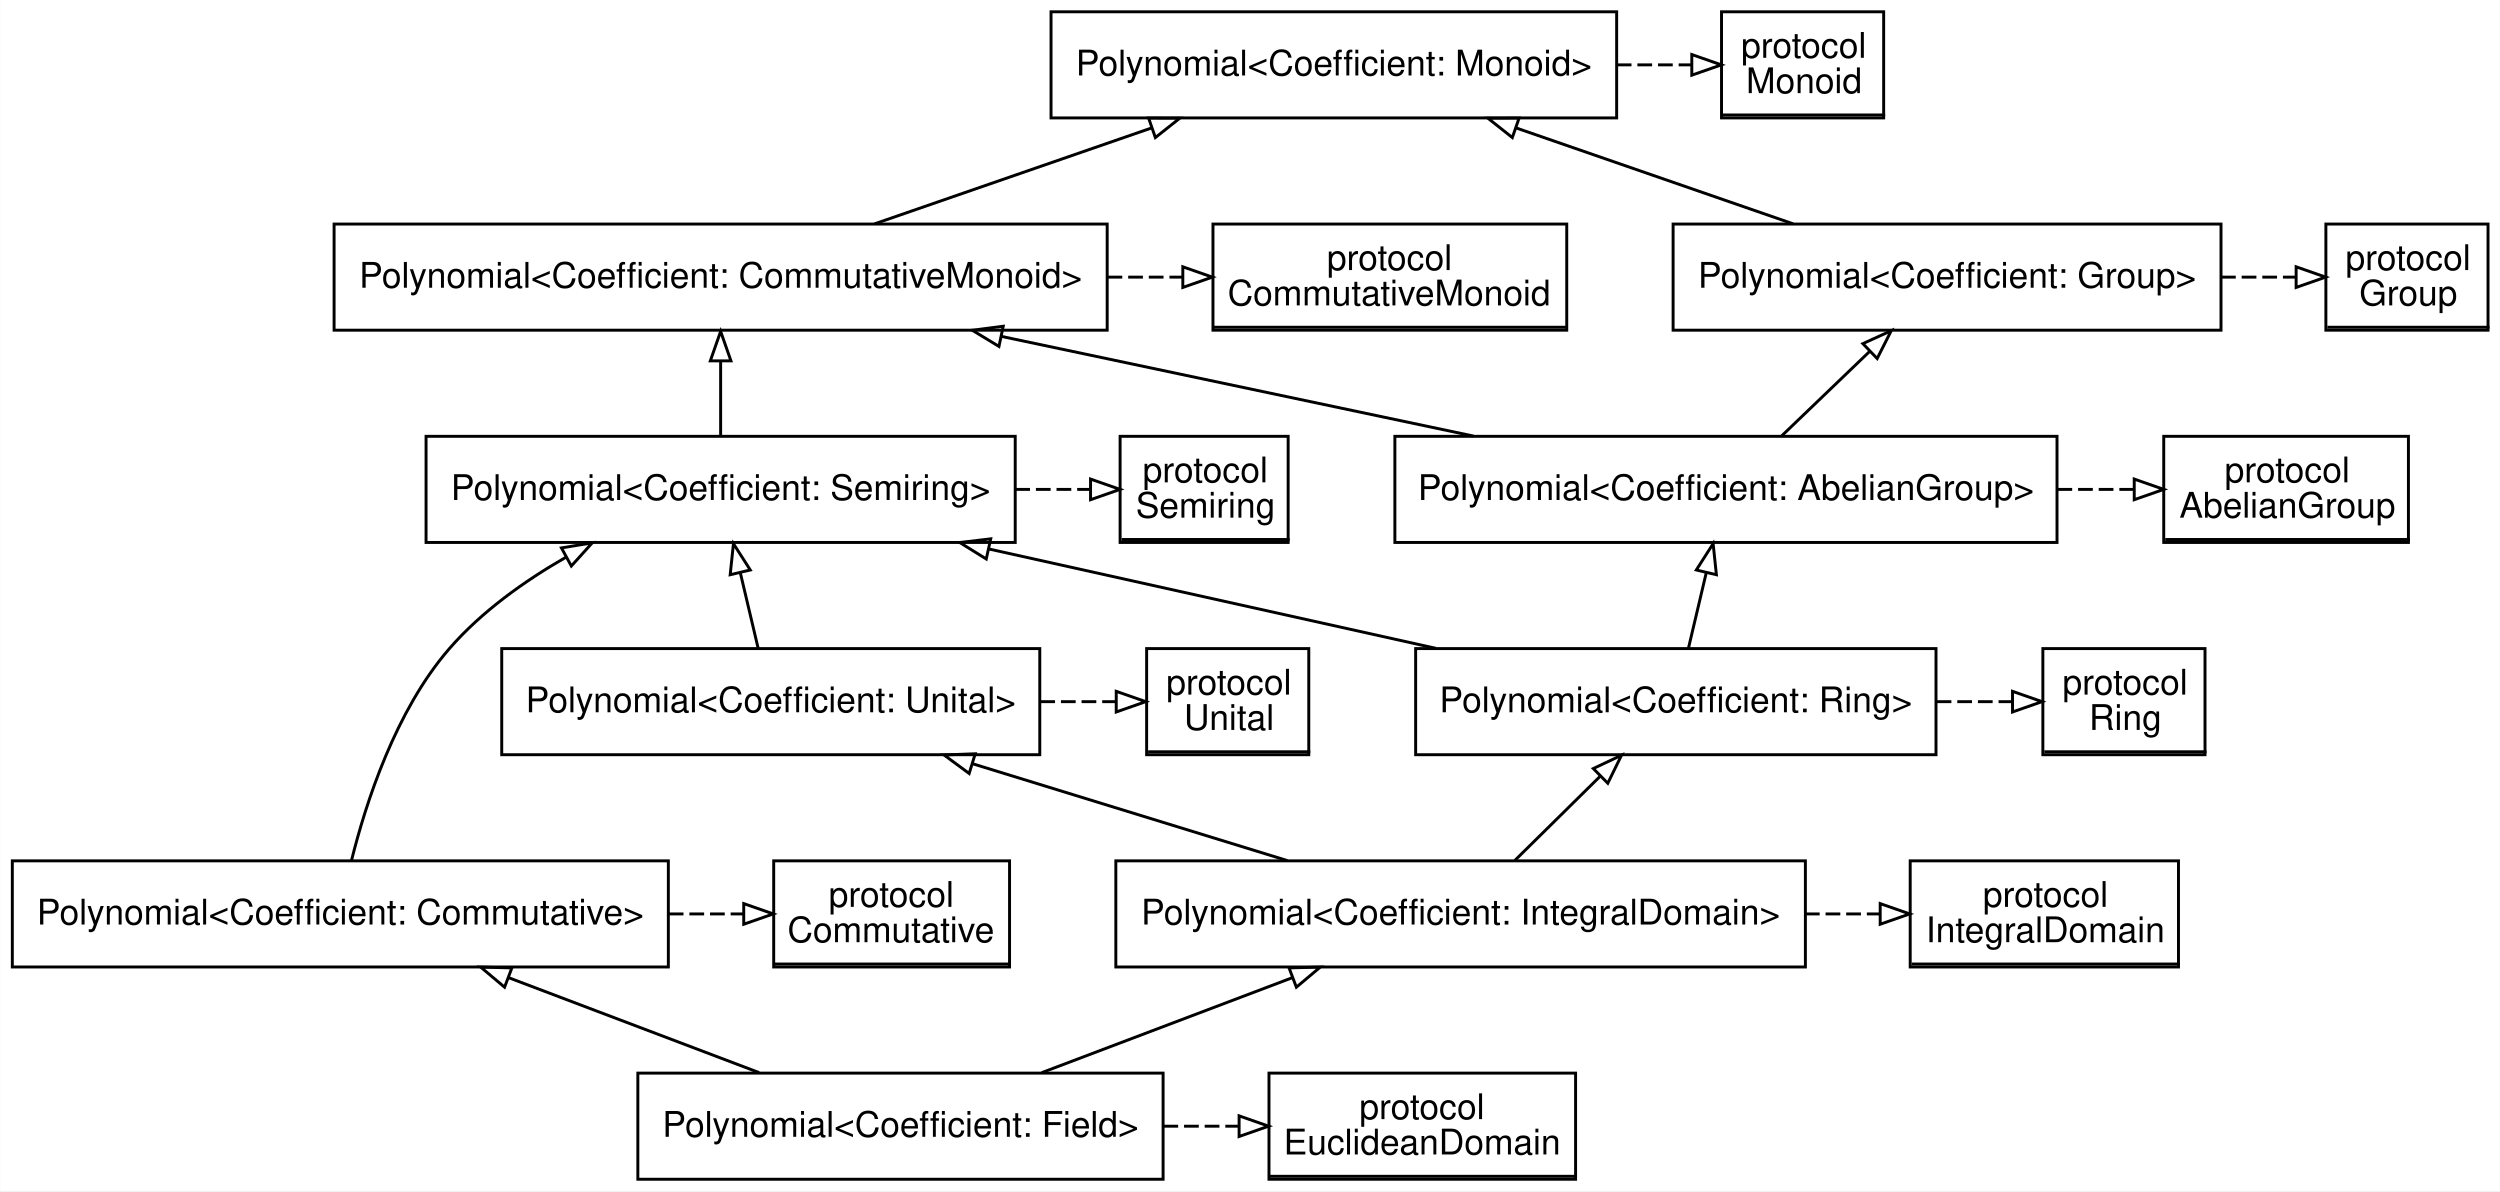
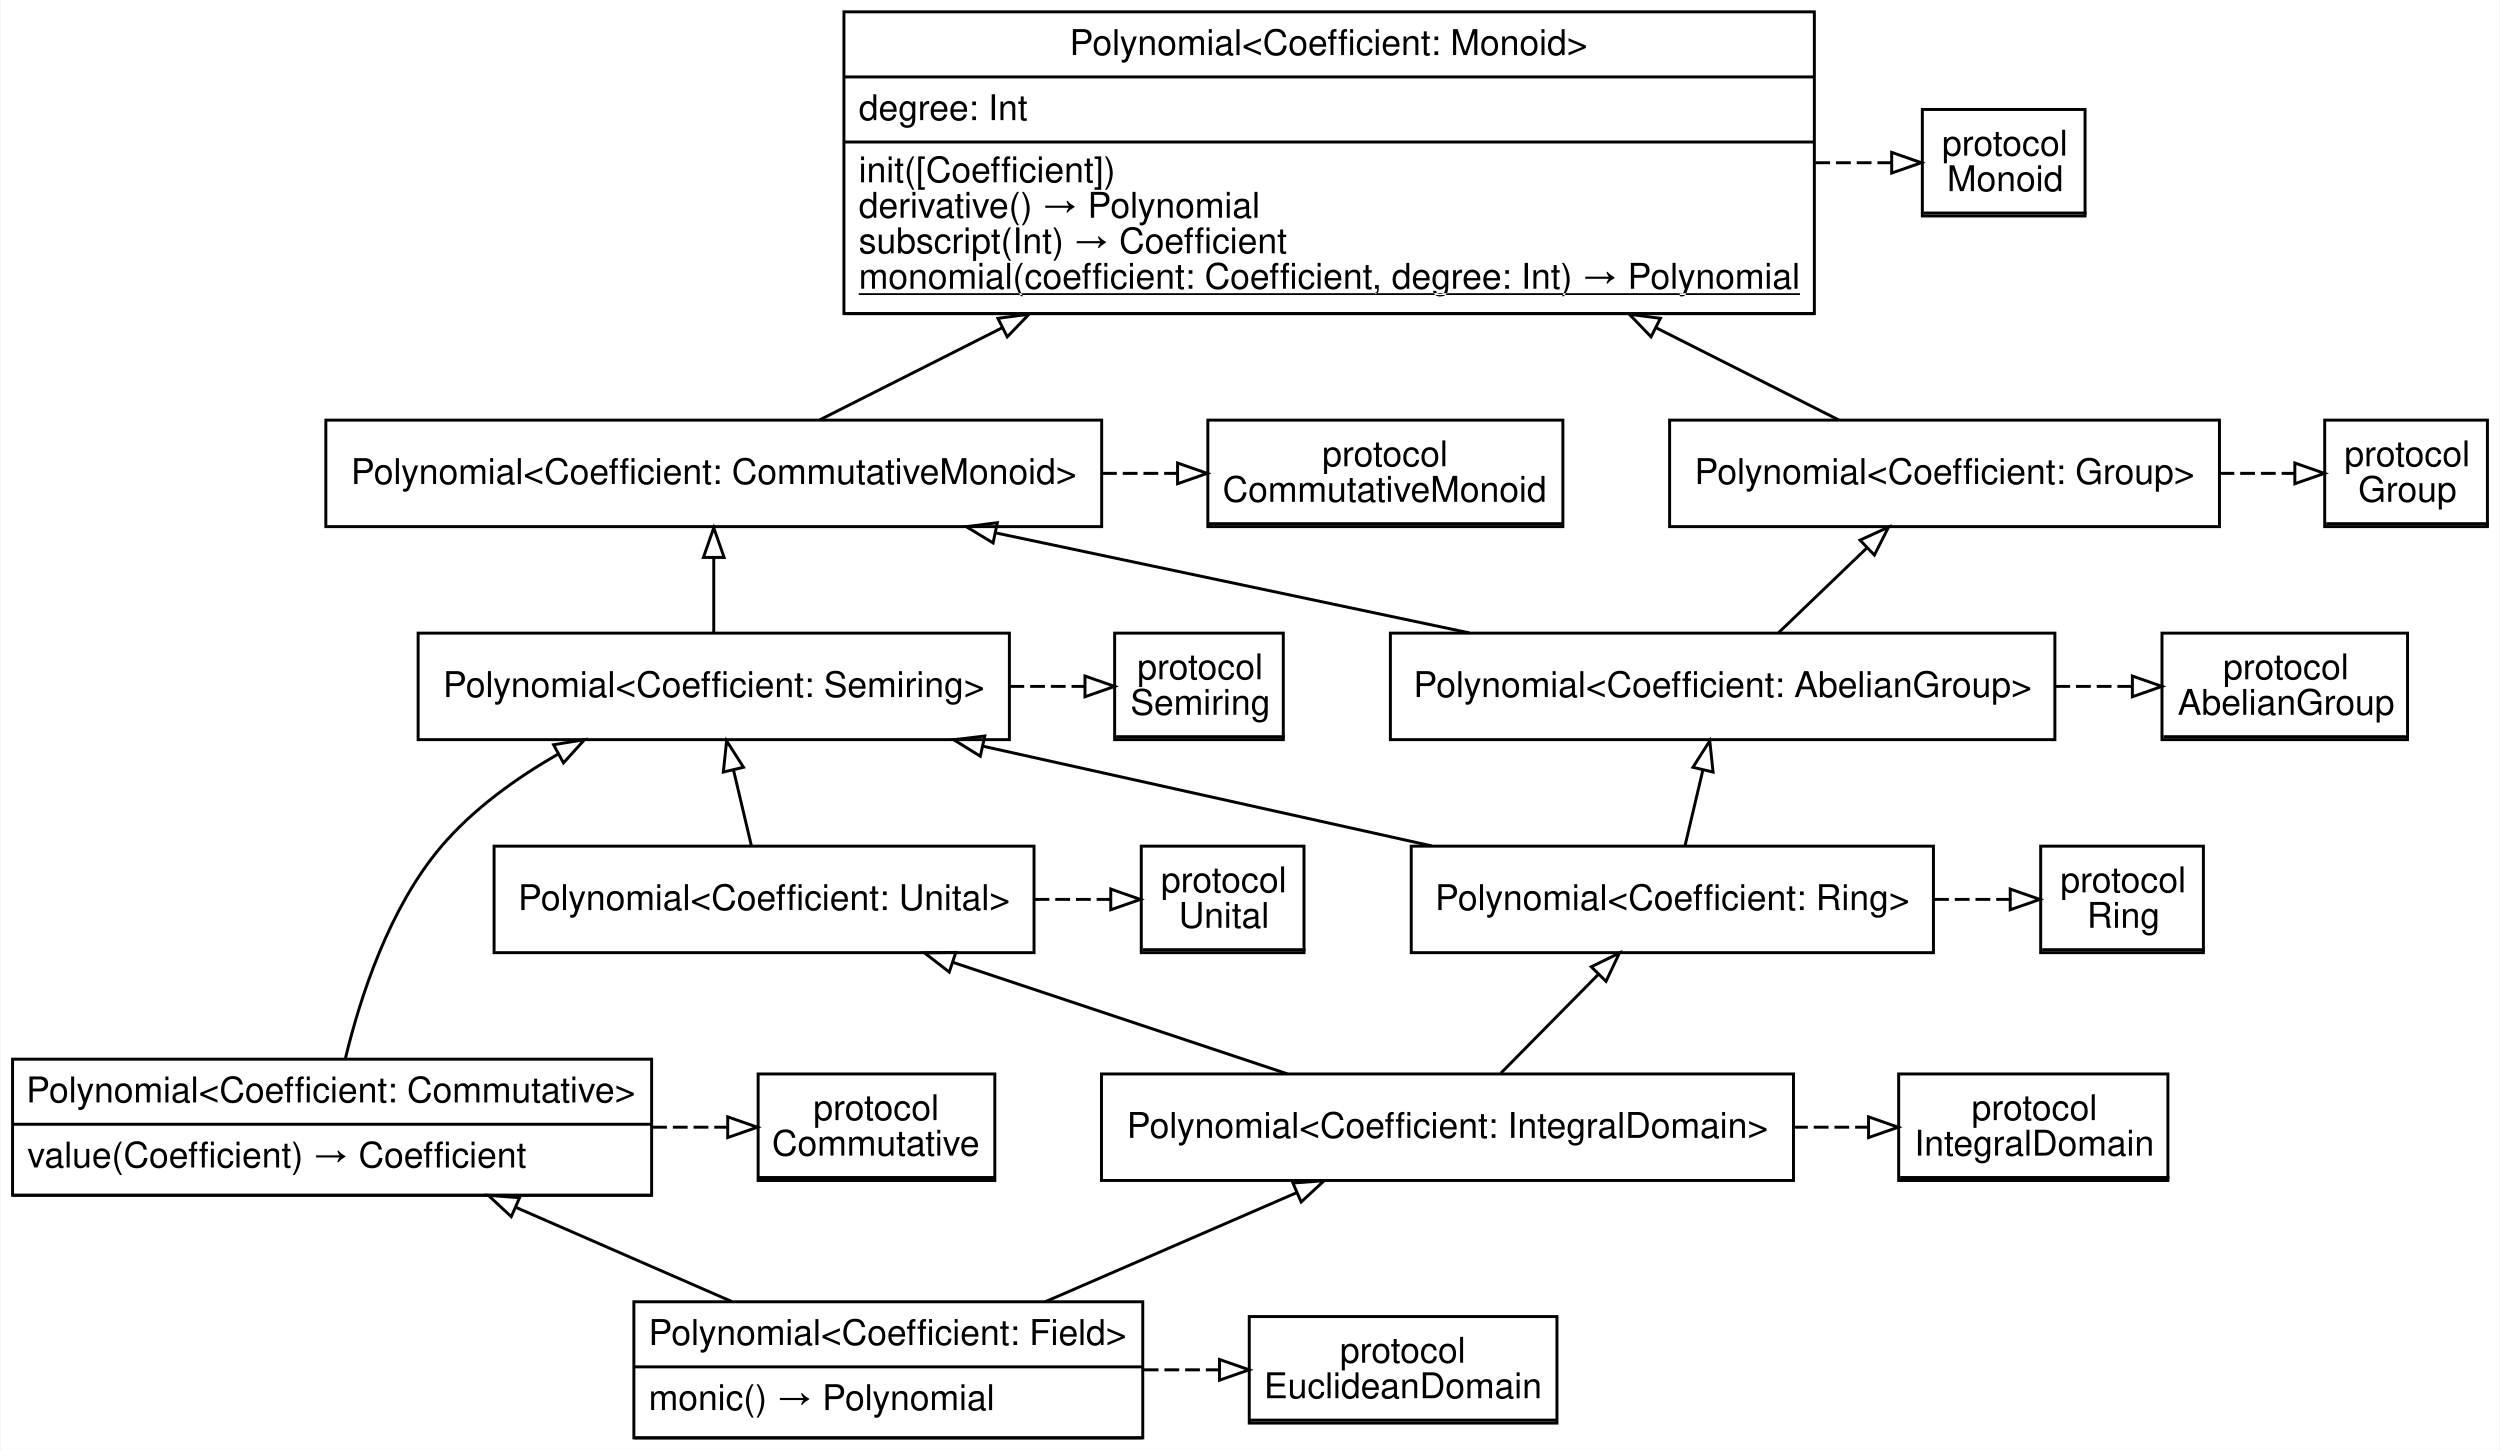
- <svg xmlns="http://www.w3.org/2000/svg" width="848pt" height="404pt" viewBox="0.00 0.00 847.88 404.00">
-   <g id="graph0" class="graph" transform="scale(1 1) rotate(0) translate(4 400)">
-     <polygon fill="#ffffff" stroke="transparent" points="-4,4 -4,-400 843.88,-400 843.88,4 -4,4" />
+ <svg xmlns="http://www.w3.org/2000/svg" width="845pt" height="490pt" viewBox="0.00 0.00 844.50 490.00">
+   <g id="graph0" class="graph" transform="scale(1 1) rotate(0) translate(4 486)">
+     <polygon fill="#ffffff" stroke="transparent" points="-4,4 -4,-486 840.5,-486 840.5,4 -4,4" />
    <g id="node1" class="node">
-       <polygon fill="none" stroke="#000000" points="634.88,-396 579.88,-396 579.88,-360 634.88,-360 634.88,-396" />
-       <polyline fill="none" stroke="#000000" points="580.38,-361 635.38,-361 " />
-       <text text-anchor="start" x="586.534" y="-380.4" font-family="Helvetica,sans-Serif" font-size="12.00" fill="#000000">protocol</text>
-       <text text-anchor="start" x="588.201" y="-368.4" font-family="Helvetica,sans-Serif" font-size="12.00" fill="#000000">Monoid</text>
+       <polygon fill="none" stroke="#000000" points="700.5,-449 645.5,-449 645.5,-413 700.5,-413 700.5,-449" />
+       <polyline fill="none" stroke="#000000" points="646,-414 701,-414 " />
+       <text text-anchor="start" x="652.154" y="-433.4" font-family="Helvetica,sans-Serif" font-size="12.00" fill="#000000">protocol</text>
+       <text text-anchor="start" x="653.821" y="-421.4" font-family="Helvetica,sans-Serif" font-size="12.00" fill="#000000">Monoid</text>
    </g>
    <g id="node2" class="node">
-       <polygon fill="none" stroke="#000000" points="839.88,-324 784.88,-324 784.88,-288 839.88,-288 839.88,-324" />
-       <polyline fill="none" stroke="#000000" points="785.38,-289 840.38,-289 " />
-       <text text-anchor="start" x="791.534" y="-308.4" font-family="Helvetica,sans-Serif" font-size="12.00" fill="#000000">protocol</text>
-       <text text-anchor="start" x="796.204" y="-296.4" font-family="Helvetica,sans-Serif" font-size="12.00" fill="#000000">Group</text>
+       <polygon fill="none" stroke="#000000" points="836.5,-344 781.5,-344 781.5,-308 836.5,-308 836.5,-344" />
+       <polyline fill="none" stroke="#000000" points="782,-309 837,-309 " />
+       <text text-anchor="start" x="788.154" y="-328.4" font-family="Helvetica,sans-Serif" font-size="12.00" fill="#000000">protocol</text>
+       <text text-anchor="start" x="792.824" y="-316.4" font-family="Helvetica,sans-Serif" font-size="12.00" fill="#000000">Group</text>
    </g>
    <g id="node3" class="node">
-       <polygon fill="none" stroke="#000000" points="527.38,-324 407.38,-324 407.38,-288 527.38,-288 527.38,-324" />
-       <polyline fill="none" stroke="#000000" points="407.38,-289 527.38,-289 " />
-       <text text-anchor="start" x="446.034" y="-308.4" font-family="Helvetica,sans-Serif" font-size="12.00" fill="#000000">protocol</text>
-       <text text-anchor="start" x="412.357" y="-296.4" font-family="Helvetica,sans-Serif" font-size="12.00" fill="#000000">CommutativeMonoid</text>
+       <polygon fill="none" stroke="#000000" points="524,-344 404,-344 404,-308 524,-308 524,-344" />
+       <polyline fill="none" stroke="#000000" points="404,-309 524,-309 " />
+       <text text-anchor="start" x="442.654" y="-328.4" font-family="Helvetica,sans-Serif" font-size="12.00" fill="#000000">protocol</text>
+       <text text-anchor="start" x="408.978" y="-316.4" font-family="Helvetica,sans-Serif" font-size="12.00" fill="#000000">CommutativeMonoid</text>
    </g>
    <g id="node4" class="node">
-       <polygon fill="none" stroke="#000000" points="812.88,-252 729.88,-252 729.88,-216 812.88,-216 812.88,-252" />
-       <polyline fill="none" stroke="#000000" points="730.38,-217 813.38,-217 " />
-       <text text-anchor="start" x="750.534" y="-236.4" font-family="Helvetica,sans-Serif" font-size="12.00" fill="#000000">protocol</text>
-       <text text-anchor="start" x="735.188" y="-224.4" font-family="Helvetica,sans-Serif" font-size="12.00" fill="#000000">AbelianGroup</text>
+       <polygon fill="none" stroke="#000000" points="809.5,-272 726.5,-272 726.5,-236 809.5,-236 809.5,-272" />
+       <polyline fill="none" stroke="#000000" points="727,-237 810,-237 " />
+       <text text-anchor="start" x="747.154" y="-256.4" font-family="Helvetica,sans-Serif" font-size="12.00" fill="#000000">protocol</text>
+       <text text-anchor="start" x="731.809" y="-244.4" font-family="Helvetica,sans-Serif" font-size="12.00" fill="#000000">AbelianGroup</text>
    </g>
    <g id="node5" class="node">
-       <polygon fill="none" stroke="#000000" points="432.88,-252 375.88,-252 375.88,-216 432.88,-216 432.88,-252" />
-       <polyline fill="none" stroke="#000000" points="376.38,-217 433.38,-217 " />
-       <text text-anchor="start" x="383.534" y="-236.4" font-family="Helvetica,sans-Serif" font-size="12.00" fill="#000000">protocol</text>
-       <text text-anchor="start" x="381.205" y="-224.4" font-family="Helvetica,sans-Serif" font-size="12.00" fill="#000000">Semiring</text>
+       <polygon fill="none" stroke="#000000" points="429.5,-272 372.5,-272 372.5,-236 429.5,-236 429.5,-272" />
+       <polyline fill="none" stroke="#000000" points="373,-237 430,-237 " />
+       <text text-anchor="start" x="380.154" y="-256.4" font-family="Helvetica,sans-Serif" font-size="12.00" fill="#000000">protocol</text>
+       <text text-anchor="start" x="377.825" y="-244.4" font-family="Helvetica,sans-Serif" font-size="12.00" fill="#000000">Semiring</text>
    </g>
    <g id="node6" class="node">
-       <polygon fill="none" stroke="#000000" points="743.88,-180 688.88,-180 688.88,-144 743.88,-144 743.88,-180" />
-       <polyline fill="none" stroke="#000000" points="689.38,-145 744.38,-145 " />
-       <text text-anchor="start" x="695.534" y="-164.4" font-family="Helvetica,sans-Serif" font-size="12.00" fill="#000000">protocol</text>
-       <text text-anchor="start" x="704.54" y="-152.4" font-family="Helvetica,sans-Serif" font-size="12.00" fill="#000000">Ring</text>
+       <polygon fill="none" stroke="#000000" points="740.5,-200 685.5,-200 685.5,-164 740.5,-164 740.5,-200" />
+       <polyline fill="none" stroke="#000000" points="686,-165 741,-165 " />
+       <text text-anchor="start" x="692.154" y="-184.4" font-family="Helvetica,sans-Serif" font-size="12.00" fill="#000000">protocol</text>
+       <text text-anchor="start" x="701.16" y="-172.4" font-family="Helvetica,sans-Serif" font-size="12.00" fill="#000000">Ring</text>
    </g>
    <g id="node7" class="node">
-       <polygon fill="none" stroke="#000000" points="439.88,-180 384.88,-180 384.88,-144 439.88,-144 439.88,-180" />
-       <polyline fill="none" stroke="#000000" points="385.38,-145 440.38,-145 " />
-       <text text-anchor="start" x="391.534" y="-164.4" font-family="Helvetica,sans-Serif" font-size="12.00" fill="#000000">protocol</text>
-       <text text-anchor="start" x="397.54" y="-152.4" font-family="Helvetica,sans-Serif" font-size="12.00" fill="#000000">Unital</text>
+       <polygon fill="none" stroke="#000000" points="436.5,-200 381.5,-200 381.5,-164 436.5,-164 436.5,-200" />
+       <polyline fill="none" stroke="#000000" points="382,-165 437,-165 " />
+       <text text-anchor="start" x="388.154" y="-184.4" font-family="Helvetica,sans-Serif" font-size="12.00" fill="#000000">protocol</text>
+       <text text-anchor="start" x="394.16" y="-172.4" font-family="Helvetica,sans-Serif" font-size="12.00" fill="#000000">Unital</text>
    </g>
    <g id="node8" class="node">
-       <polygon fill="none" stroke="#000000" points="734.88,-108 643.88,-108 643.88,-72 734.88,-72 734.88,-108" />
-       <polyline fill="none" stroke="#000000" points="644.38,-73 735.38,-73 " />
-       <text text-anchor="start" x="668.534" y="-92.4" font-family="Helvetica,sans-Serif" font-size="12.00" fill="#000000">protocol</text>
-       <text text-anchor="start" x="649.192" y="-80.4" font-family="Helvetica,sans-Serif" font-size="12.00" fill="#000000">IntegralDomain</text>
+       <polygon fill="none" stroke="#000000" points="728.5,-123 637.5,-123 637.5,-87 728.5,-87 728.5,-123" />
+       <polyline fill="none" stroke="#000000" points="638,-88 729,-88 " />
+       <text text-anchor="start" x="662.154" y="-107.4" font-family="Helvetica,sans-Serif" font-size="12.00" fill="#000000">protocol</text>
+       <text text-anchor="start" x="642.812" y="-95.4" font-family="Helvetica,sans-Serif" font-size="12.00" fill="#000000">IntegralDomain</text>
    </g>
    <g id="node9" class="node">
-       <polygon fill="none" stroke="#000000" points="530.38,-36 426.38,-36 426.38,0 530.38,0 530.38,-36" />
-       <polyline fill="none" stroke="#000000" points="426.38,-1 530.38,-1 " />
-       <text text-anchor="start" x="457.034" y="-20.4" font-family="Helvetica,sans-Serif" font-size="12.00" fill="#000000">protocol</text>
-       <text text-anchor="start" x="431.353" y="-8.4" font-family="Helvetica,sans-Serif" font-size="12.00" fill="#000000">EuclideanDomain</text>
+       <polygon fill="none" stroke="#000000" points="522,-41 418,-41 418,-5 522,-5 522,-41" />
+       <polyline fill="none" stroke="#000000" points="418,-6 522,-6 " />
+       <text text-anchor="start" x="448.654" y="-25.4" font-family="Helvetica,sans-Serif" font-size="12.00" fill="#000000">protocol</text>
+       <text text-anchor="start" x="422.973" y="-13.4" font-family="Helvetica,sans-Serif" font-size="12.00" fill="#000000">EuclideanDomain</text>
    </g>
    <g id="node10" class="node">
-       <polygon fill="none" stroke="#000000" points="338.38,-108 258.38,-108 258.38,-72 338.38,-72 338.38,-108" />
-       <polyline fill="none" stroke="#000000" points="258.38,-73 338.38,-73 " />
-       <text text-anchor="start" x="277.034" y="-92.4" font-family="Helvetica,sans-Serif" font-size="12.00" fill="#000000">protocol</text>
-       <text text-anchor="start" x="263.036" y="-80.4" font-family="Helvetica,sans-Serif" font-size="12.00" fill="#000000">Commutative</text>
+       <polygon fill="none" stroke="#000000" points="332,-123 252,-123 252,-87 332,-87 332,-123" />
+       <polyline fill="none" stroke="#000000" points="252,-88 332,-88 " />
+       <text text-anchor="start" x="270.654" y="-107.4" font-family="Helvetica,sans-Serif" font-size="12.00" fill="#000000">protocol</text>
+       <text text-anchor="start" x="256.656" y="-95.4" font-family="Helvetica,sans-Serif" font-size="12.00" fill="#000000">Commutative</text>
    </g>
    <g id="node11" class="node">
-       <polygon fill="none" stroke="#000000" points="693.679,-252 469.081,-252 469.081,-216 693.679,-216 693.679,-252" />
-       <text text-anchor="middle" x="581.38" y="-230.4" font-family="Helvetica,sans-Serif" font-size="12.00" fill="#000000">Polynomial&lt;Coefficient: AbelianGroup&gt;</text>
+       <polygon fill="none" stroke="#000000" points="609,-482 281,-482 281,-380 609,-380 609,-482" />
+       <polyline fill="none" stroke="#000000" points="281,-460 609,-460 " />
+       <text text-anchor="start" x="357.285" y="-467.4" font-family="Helvetica,sans-Serif" font-size="12.00" fill="#000000">Polynomial&lt;Coefficient: Monoid&gt;</text>
+       <polyline fill="none" stroke="#000000" points="281,-438 609,-438 " />
+       <text text-anchor="start" x="286" y="-445.4" font-family="Helvetica,sans-Serif" font-size="12.00" fill="#000000">degree: Int</text>
+       <polyline fill="none" stroke="#000000" points="281,-380 609,-380 " />
+       <text text-anchor="start" x="286" y="-424.4" font-family="Helvetica,sans-Serif" font-size="12.00" fill="#000000">init([Coefficient])</text>
+       <text text-anchor="start" x="286" y="-412.4" font-family="Helvetica,sans-Serif" font-size="12.00" fill="#000000">derivative() → Polynomial</text>
+       <text text-anchor="start" x="286" y="-400.4" font-family="Helvetica,sans-Serif" font-size="12.00" fill="#000000">subscript(Int) → Coefficient</text>
+       <text text-anchor="start" x="286" y="-388.4" font-family="Helvetica,sans-Serif" text-decoration="underline" font-size="12.00" fill="#000000">monomial(coefficient: Coefficient, degree: Int) → Polynomial</text>
+     </g>
+     <g id="edge14" class="edge">
+       <path fill="none" stroke="#000000" stroke-dasharray="5,2" d="M609.32,-431C617.902,-431 626.484,-431 635.066,-431" />
+       <polygon fill="none" stroke="#000000" points="635.14,-434.5 645.14,-431 635.14,-427.5 635.14,-434.5" />
+     </g>
+     <g id="node12" class="node">
+       <polygon fill="none" stroke="#000000" points="216,-128 0,-128 0,-82 216,-82 216,-128" />
+       <polyline fill="none" stroke="#000000" points="0,-106 216,-106 " />
+       <text text-anchor="start" x="4.62" y="-113.4" font-family="Helvetica,sans-Serif" font-size="12.00" fill="#000000">Polynomial&lt;Coefficient: Commutative&gt;</text>
+       <polyline fill="none" stroke="#000000" points="0,-82 216,-82 " />
+       <text text-anchor="start" x="5" y="-91.4" font-family="Helvetica,sans-Serif" font-size="12.00" fill="#000000">value(Coefficient) → Coefficient</text>
+     </g>
+     <g id="edge21" class="edge">
+       <path fill="none" stroke="#000000" stroke-dasharray="5,2" d="M216.172,-105C224.595,-105 233.018,-105 241.442,-105" />
+       <polygon fill="none" stroke="#000000" points="241.716,-108.5 251.716,-105 241.716,-101.5 241.716,-108.5" />
+     </g>
+     <g id="node17" class="node">
+       <polygon fill="none" stroke="#000000" points="336.922,-272 137.078,-272 137.078,-236 336.922,-236 336.922,-272" />
+       <text text-anchor="middle" x="237" y="-250.4" font-family="Helvetica,sans-Serif" font-size="12.00" fill="#000000">Polynomial&lt;Coefficient: Semiring&gt;</text>
+     </g>
+     <g id="edge8" class="edge">
+       <path fill="none" stroke="#000000" d="M112.521,-128.345C117.523,-149.089 127.321,-179.253 145,-200 155.743,-212.608 170.209,-222.997 184.485,-231.179" />
+       <polygon fill="none" stroke="#000000" points="182.858,-234.279 193.314,-235.989 186.207,-228.132 182.858,-234.279" />
+     </g>
+     <g id="node13" class="node">
+       <polygon fill="none" stroke="#000000" points="382,-46 210,-46 210,0 382,0 382,-46" />
+       <polyline fill="none" stroke="#000000" points="210,-24 382,-24 " />
+       <text text-anchor="start" x="214.959" y="-31.4" font-family="Helvetica,sans-Serif" font-size="12.00" fill="#000000">Polynomial&lt;Coefficient: Field&gt;</text>
+       <polyline fill="none" stroke="#000000" points="210,0 382,0 " />
+       <text text-anchor="start" x="215" y="-9.4" font-family="Helvetica,sans-Serif" font-size="12.00" fill="#000000">monic() → Polynomial</text>
+     </g>
+     <g id="edge23" class="edge">
+       <path fill="none" stroke="#000000" stroke-dasharray="5,2" d="M382.32,-23C390.854,-23 399.388,-23 407.922,-23" />
+       <polygon fill="none" stroke="#000000" points="407.94,-26.5 417.94,-23 407.94,-19.5 407.94,-26.5" />
+     </g>
+     <g id="edge12" class="edge">
+       <path fill="none" stroke="#000000" d="M243.131,-46.06C220.408,-55.971 193.691,-67.624 170.038,-77.941" />
+       <polygon fill="none" stroke="#000000" points="168.564,-74.765 160.797,-81.971 171.363,-81.181 168.564,-74.765" />
+     </g>
+     <g id="node20" class="node">
+       <polygon fill="none" stroke="#000000" points="601.948,-123 368.052,-123 368.052,-87 601.948,-87 601.948,-123" />
+       <text text-anchor="middle" x="485" y="-101.4" font-family="Helvetica,sans-Serif" font-size="12.00" fill="#000000">Polynomial&lt;Coefficient: IntegralDomain&gt;</text>
+     </g>
+     <g id="edge13" class="edge">
+       <path fill="none" stroke="#000000" d="M349.15,-46.06C375.697,-57.577 407.666,-71.448 433.922,-82.839" />
+       <polygon fill="none" stroke="#000000" points="432.749,-86.145 443.316,-86.915 435.535,-79.724 432.749,-86.145" />
+     </g>
+     <g id="node14" class="node">
+       <polygon fill="none" stroke="#000000" points="690.299,-272 465.701,-272 465.701,-236 690.299,-236 690.299,-272" />
+       <text text-anchor="middle" x="578" y="-250.4" font-family="Helvetica,sans-Serif" font-size="12.00" fill="#000000">Polynomial&lt;Coefficient: AbelianGroup&gt;</text>
    </g>
    <g id="edge17" class="edge">
-       <path fill="none" stroke="#000000" stroke-dasharray="5,2" d="M693.821,-234C702.459,-234 711.096,-234 719.734,-234" />
-       <polygon fill="none" stroke="#000000" points="719.874,-237.5 729.874,-234 719.874,-230.5 719.874,-237.5" />
-     </g>
-     <g id="node12" class="node">
-       <polygon fill="none" stroke="#000000" points="749.304,-324 563.456,-324 563.456,-288 749.304,-288 749.304,-324" />
-       <text text-anchor="middle" x="656.38" y="-302.4" font-family="Helvetica,sans-Serif" font-size="12.00" fill="#000000">Polynomial&lt;Coefficient: Group&gt;</text>
+       <path fill="none" stroke="#000000" stroke-dasharray="5,2" d="M690.441,-254C699.079,-254 707.717,-254 716.354,-254" />
+       <polygon fill="none" stroke="#000000" points="716.494,-257.5 726.494,-254 716.494,-250.5 716.494,-257.5" />
+     </g>
+     <g id="node15" class="node">
+       <polygon fill="none" stroke="#000000" points="745.924,-344 560.076,-344 560.076,-308 745.924,-308 745.924,-344" />
+       <text text-anchor="middle" x="653" y="-322.4" font-family="Helvetica,sans-Serif" font-size="12.00" fill="#000000">Polynomial&lt;Coefficient: Group&gt;</text>
    </g>
    <g id="edge1" class="edge">
-       <path fill="none" stroke="#000000" d="M600.306,-252.169C609.366,-260.866 620.361,-271.422 630.206,-280.873" />
-       <polygon fill="none" stroke="#000000" points="627.822,-283.437 637.46,-287.837 632.67,-278.387 627.822,-283.437" />
-     </g>
-     <g id="node13" class="node">
-       <polygon fill="none" stroke="#000000" points="371.497,-324 109.263,-324 109.263,-288 371.497,-288 371.497,-324" />
-       <text text-anchor="middle" x="240.38" y="-302.4" font-family="Helvetica,sans-Serif" font-size="12.00" fill="#000000">Polynomial&lt;Coefficient: CommutativeMonoid&gt;</text>
+       <path fill="none" stroke="#000000" d="M596.926,-272.169C605.986,-280.866 616.981,-291.422 626.827,-300.873" />
+       <polygon fill="none" stroke="#000000" points="624.443,-303.437 634.08,-307.837 629.29,-298.387 624.443,-303.437" />
+     </g>
+     <g id="node16" class="node">
+       <polygon fill="none" stroke="#000000" points="368.117,-344 105.883,-344 105.883,-308 368.117,-308 368.117,-344" />
+       <text text-anchor="middle" x="237" y="-322.4" font-family="Helvetica,sans-Serif" font-size="12.00" fill="#000000">Polynomial&lt;Coefficient: CommutativeMonoid&gt;</text>
    </g>
    <g id="edge2" class="edge">
-       <path fill="none" stroke="#000000" d="M495.771,-252.076C447.035,-262.366 385.875,-275.279 335.625,-285.889" />
-       <polygon fill="none" stroke="#000000" points="334.789,-282.489 325.728,-287.979 336.235,-289.338 334.789,-282.489" />
+       <path fill="none" stroke="#000000" d="M492.392,-272.076C443.656,-282.366 382.495,-295.279 332.246,-305.889" />
+       <polygon fill="none" stroke="#000000" points="331.409,-302.489 322.348,-307.979 332.855,-309.338 331.409,-302.489" />
    </g>
    <g id="edge15" class="edge">
-       <path fill="none" stroke="#000000" stroke-dasharray="5,2" d="M749.31,-306C757.717,-306 766.124,-306 774.532,-306" />
-       <polygon fill="none" stroke="#000000" points="774.787,-309.5 784.787,-306 774.787,-302.5 774.787,-309.5" />
-     </g>
-     <g id="node14" class="node">
-       <polygon fill="none" stroke="#000000" points="544.31,-396 352.45,-396 352.45,-360 544.31,-360 544.31,-396" />
-       <text text-anchor="middle" x="448.38" y="-374.4" font-family="Helvetica,sans-Serif" font-size="12.00" fill="#000000">Polynomial&lt;Coefficient: Monoid&gt;</text>
+       <path fill="none" stroke="#000000" stroke-dasharray="5,2" d="M745.93,-326C754.337,-326 762.744,-326 771.152,-326" />
+       <polygon fill="none" stroke="#000000" points="771.407,-329.5 781.407,-326 771.407,-322.5 771.407,-329.5" />
    </g>
    <g id="edge3" class="edge">
-       <path fill="none" stroke="#000000" d="M604.161,-324.076C575.603,-333.961 540.05,-346.268 510.123,-356.627" />
-       <polygon fill="none" stroke="#000000" points="508.925,-353.338 500.62,-359.917 511.215,-359.953 508.925,-353.338" />
+       <path fill="none" stroke="#000000" d="M617.244,-344.05C599.812,-352.85 577.8,-363.962 555.391,-375.274" />
+       <polygon fill="none" stroke="#000000" points="553.805,-372.154 546.456,-379.784 556.96,-378.402 553.805,-372.154" />
    </g>
    <g id="edge16" class="edge">
-       <path fill="none" stroke="#000000" stroke-dasharray="5,2" d="M371.614,-306C380.036,-306 388.458,-306 396.88,-306" />
-       <polygon fill="none" stroke="#000000" points="397.152,-309.5 407.152,-306 397.152,-302.5 397.152,-309.5" />
+       <path fill="none" stroke="#000000" stroke-dasharray="5,2" d="M368.234,-326C376.656,-326 385.078,-326 393.5,-326" />
+       <polygon fill="none" stroke="#000000" points="393.772,-329.5 403.772,-326 393.772,-322.5 393.772,-329.5" />
    </g>
    <g id="edge4" class="edge">
-       <path fill="none" stroke="#000000" d="M292.599,-324.076C321.157,-333.961 356.709,-346.268 386.637,-356.627" />
-       <polygon fill="none" stroke="#000000" points="385.545,-359.953 396.14,-359.917 387.835,-353.338 385.545,-359.953" />
-     </g>
-     <g id="edge14" class="edge">
-       <path fill="none" stroke="#000000" stroke-dasharray="5,2" d="M544.339,-378C552.742,-378 561.146,-378 569.549,-378" />
-       <polygon fill="none" stroke="#000000" points="569.799,-381.5 579.799,-378 569.799,-374.5 569.799,-381.5" />
-     </g>
-     <g id="node15" class="node">
-       <polygon fill="none" stroke="#000000" points="340.302,-252 140.458,-252 140.458,-216 340.302,-216 340.302,-252" />
-       <text text-anchor="middle" x="240.38" y="-230.4" font-family="Helvetica,sans-Serif" font-size="12.00" fill="#000000">Polynomial&lt;Coefficient: Semiring&gt;</text>
+       <path fill="none" stroke="#000000" d="M272.757,-344.05C290.188,-352.85 312.2,-363.962 334.609,-375.274" />
+       <polygon fill="none" stroke="#000000" points="333.04,-378.402 343.544,-379.784 336.195,-372.154 333.04,-378.402" />
    </g>
    <g id="edge18" class="edge">
-       <path fill="none" stroke="#000000" stroke-dasharray="5,2" d="M340.317,-234C348.738,-234 357.159,-234 365.58,-234" />
-       <polygon fill="none" stroke="#000000" points="365.852,-237.5 375.852,-234 365.852,-230.5 365.852,-237.5" />
+       <path fill="none" stroke="#000000" stroke-dasharray="5,2" d="M336.938,-254C345.358,-254 353.779,-254 362.2,-254" />
+       <polygon fill="none" stroke="#000000" points="362.472,-257.5 372.472,-254 362.472,-250.5 362.472,-257.5" />
    </g>
    <g id="edge5" class="edge">
-       <path fill="none" stroke="#000000" d="M240.38,-252.169C240.38,-259.869 240.38,-269.026 240.38,-277.583" />
-       <polygon fill="none" stroke="#000000" points="236.88,-277.587 240.38,-287.587 243.88,-277.587 236.88,-277.587" />
-     </g>
-     <g id="node16" class="node">
-       <polygon fill="none" stroke="#000000" points="652.632,-180 476.128,-180 476.128,-144 652.632,-144 652.632,-180" />
-       <text text-anchor="middle" x="564.38" y="-158.4" font-family="Helvetica,sans-Serif" font-size="12.00" fill="#000000">Polynomial&lt;Coefficient: Ring&gt;</text>
+       <path fill="none" stroke="#000000" d="M237,-272.169C237,-279.869 237,-289.026 237,-297.583" />
+       <polygon fill="none" stroke="#000000" points="233.5,-297.587 237,-307.587 240.5,-297.587 233.5,-297.587" />
+     </g>
+     <g id="node18" class="node">
+       <polygon fill="none" stroke="#000000" points="649.252,-200 472.748,-200 472.748,-164 649.252,-164 649.252,-200" />
+       <text text-anchor="middle" x="561" y="-178.4" font-family="Helvetica,sans-Serif" font-size="12.00" fill="#000000">Polynomial&lt;Coefficient: Ring&gt;</text>
    </g>
    <g id="edge19" class="edge">
-       <path fill="none" stroke="#000000" stroke-dasharray="5,2" d="M652.849,-162C661.41,-162 669.972,-162 678.534,-162" />
-       <polygon fill="none" stroke="#000000" points="678.585,-165.5 688.585,-162 678.585,-158.5 678.585,-165.5" />
+       <path fill="none" stroke="#000000" stroke-dasharray="5,2" d="M649.469,-182C658.031,-182 666.592,-182 675.154,-182" />
+       <polygon fill="none" stroke="#000000" points="675.205,-185.5 685.205,-182 675.205,-178.5 675.205,-185.5" />
    </g>
    <g id="edge6" class="edge">
-       <path fill="none" stroke="#000000" d="M568.67,-180.169C570.488,-187.869 572.65,-197.026 574.67,-205.583" />
-       <polygon fill="none" stroke="#000000" points="571.328,-206.659 577.032,-215.587 578.141,-205.05 571.328,-206.659" />
+       <path fill="none" stroke="#000000" d="M565.29,-200.169C567.108,-207.869 569.27,-217.026 571.29,-225.583" />
+       <polygon fill="none" stroke="#000000" points="567.948,-226.659 573.652,-235.587 574.761,-225.05 567.948,-226.659" />
    </g>
    <g id="edge7" class="edge">
-       <path fill="none" stroke="#000000" d="M483.039,-180.076C436.926,-190.323 379.106,-203.172 331.474,-213.757" />
-       <polygon fill="none" stroke="#000000" points="330.476,-210.393 321.473,-215.979 331.994,-217.227 330.476,-210.393" />
-     </g>
-     <g id="node17" class="node">
-       <polygon fill="none" stroke="#000000" points="348.632,-180 166.128,-180 166.128,-144 348.632,-144 348.632,-180" />
-       <text text-anchor="middle" x="257.38" y="-158.4" font-family="Helvetica,sans-Serif" font-size="12.00" fill="#000000">Polynomial&lt;Coefficient: Unital&gt;</text>
+       <path fill="none" stroke="#000000" d="M479.659,-200.076C433.546,-210.323 375.726,-223.172 328.095,-233.757" />
+       <polygon fill="none" stroke="#000000" points="327.096,-230.393 318.093,-235.979 328.614,-237.227 327.096,-230.393" />
+     </g>
+     <g id="node19" class="node">
+       <polygon fill="none" stroke="#000000" points="345.252,-200 162.748,-200 162.748,-164 345.252,-164 345.252,-200" />
+       <text text-anchor="middle" x="254" y="-178.4" font-family="Helvetica,sans-Serif" font-size="12.00" fill="#000000">Polynomial&lt;Coefficient: Unital&gt;</text>
    </g>
    <g id="edge20" class="edge">
-       <path fill="none" stroke="#000000" stroke-dasharray="5,2" d="M348.806,-162C357.373,-162 365.941,-162 374.509,-162" />
-       <polygon fill="none" stroke="#000000" points="374.566,-165.5 384.566,-162 374.566,-158.5 374.566,-165.5" />
-     </g>
-     <g id="edge8" class="edge">
-       <path fill="none" stroke="#000000" d="M253.09,-180.169C251.272,-187.869 249.11,-197.026 247.089,-205.583" />
-       <polygon fill="none" stroke="#000000" points="243.619,-205.05 244.727,-215.587 250.432,-206.659 243.619,-205.05" />
-     </g>
-     <g id="node18" class="node">
-       <polygon fill="none" stroke="#000000" points="222.64,-108 .12,-108 .12,-72 222.64,-72 222.64,-108" />
-       <text text-anchor="middle" x="111.38" y="-86.4" font-family="Helvetica,sans-Serif" font-size="12.00" fill="#000000">Polynomial&lt;Coefficient: Commutative&gt;</text>
-     </g>
-     <g id="edge21" class="edge">
-       <path fill="none" stroke="#000000" stroke-dasharray="5,2" d="M222.776,-90C231.175,-90 239.573,-90 247.971,-90" />
-       <polygon fill="none" stroke="#000000" points="248.215,-93.5 258.216,-90 248.215,-86.5 248.215,-93.5" />
+       <path fill="none" stroke="#000000" stroke-dasharray="5,2" d="M345.426,-182C353.993,-182 362.561,-182 371.129,-182" />
+       <polygon fill="none" stroke="#000000" points="371.186,-185.5 381.186,-182 371.186,-178.5 371.186,-185.5" />
    </g>
    <g id="edge9" class="edge">
-       <path fill="none" stroke="#000000" d="M115.154,-108.053C120.016,-127.649 130.104,-158.952 148.38,-180 159.24,-192.507 173.741,-202.866 188.013,-211.051" />
-       <polygon fill="none" stroke="#000000" points="186.381,-214.148 196.836,-215.867 189.735,-208.004 186.381,-214.148" />
-     </g>
-     <g id="node19" class="node">
-       <polygon fill="none" stroke="#000000" points="608.328,-108 374.432,-108 374.432,-72 608.328,-72 608.328,-108" />
-       <text text-anchor="middle" x="491.38" y="-86.4" font-family="Helvetica,sans-Serif" font-size="12.00" fill="#000000">Polynomial&lt;Coefficient: IntegralDomain&gt;</text>
+       <path fill="none" stroke="#000000" d="M249.71,-200.169C247.892,-207.869 245.73,-217.026 243.709,-225.583" />
+       <polygon fill="none" stroke="#000000" points="240.239,-225.05 241.348,-235.587 247.052,-226.659 240.239,-225.05" />
    </g>
    <g id="edge22" class="edge">
-       <path fill="none" stroke="#000000" stroke-dasharray="5,2" d="M608.169,-90C616.589,-90 625.009,-90 633.428,-90" />
-       <polygon fill="none" stroke="#000000" points="633.699,-93.5 643.699,-90 633.699,-86.5 633.699,-93.5" />
+       <path fill="none" stroke="#000000" stroke-dasharray="5,2" d="M601.789,-105C610.209,-105 618.629,-105 627.048,-105" />
+       <polygon fill="none" stroke="#000000" points="627.319,-108.5 637.319,-105 627.319,-101.5 627.319,-108.5" />
    </g>
    <g id="edge10" class="edge">
-       <path fill="none" stroke="#000000" d="M509.801,-108.169C518.533,-116.781 529.112,-127.215 538.622,-136.595" />
-       <polygon fill="none" stroke="#000000" points="536.387,-139.307 545.965,-143.837 541.303,-134.323 536.387,-139.307" />
+       <path fill="none" stroke="#000000" d="M503.011,-123.248C512.854,-133.221 525.199,-145.728 535.966,-156.637" />
+       <polygon fill="none" stroke="#000000" points="533.603,-159.225 543.118,-163.883 538.585,-154.307 533.603,-159.225" />
    </g>
    <g id="edge11" class="edge">
-       <path fill="none" stroke="#000000" d="M432.634,-108.076C400.227,-118.047 359.816,-130.481 325.968,-140.896" />
-       <polygon fill="none" stroke="#000000" points="324.679,-137.631 316.15,-143.917 326.737,-144.321 324.679,-137.631" />
-     </g>
-     <g id="node20" class="node">
-       <polygon fill="none" stroke="#000000" points="390.462,-36 212.298,-36 212.298,0 390.462,0 390.462,-36" />
-       <text text-anchor="middle" x="301.38" y="-14.4" font-family="Helvetica,sans-Serif" font-size="12.00" fill="#000000">Polynomial&lt;Coefficient: Field&gt;</text>
-     </g>
-     <g id="edge23" class="edge">
-       <path fill="none" stroke="#000000" stroke-dasharray="5,2" d="M390.571,-18C399.118,-18 407.664,-18 416.211,-18" />
-       <polygon fill="none" stroke="#000000" points="416.244,-21.5 426.243,-18 416.243,-14.5 416.244,-21.5" />
-     </g>
-     <g id="edge12" class="edge">
-       <path fill="none" stroke="#000000" d="M253.435,-36.169C227.572,-45.969 195.484,-58.129 168.352,-68.411" />
-       <polygon fill="none" stroke="#000000" points="167.091,-65.145 158.98,-71.962 169.571,-71.691 167.091,-65.145" />
-     </g>
-     <g id="edge13" class="edge">
-       <path fill="none" stroke="#000000" d="M349.325,-36.169C375.188,-45.969 407.276,-58.129 434.408,-68.411" />
-       <polygon fill="none" stroke="#000000" points="433.188,-71.691 443.78,-71.962 435.669,-65.145 433.188,-71.691" />
+       <path fill="none" stroke="#000000" d="M430.841,-123.053C397.077,-134.308 353.46,-148.847 317.992,-160.669" />
+       <polygon fill="none" stroke="#000000" points="316.6,-157.444 308.22,-163.927 318.813,-164.085 316.6,-157.444" />
    </g>
  </g>
</svg>
